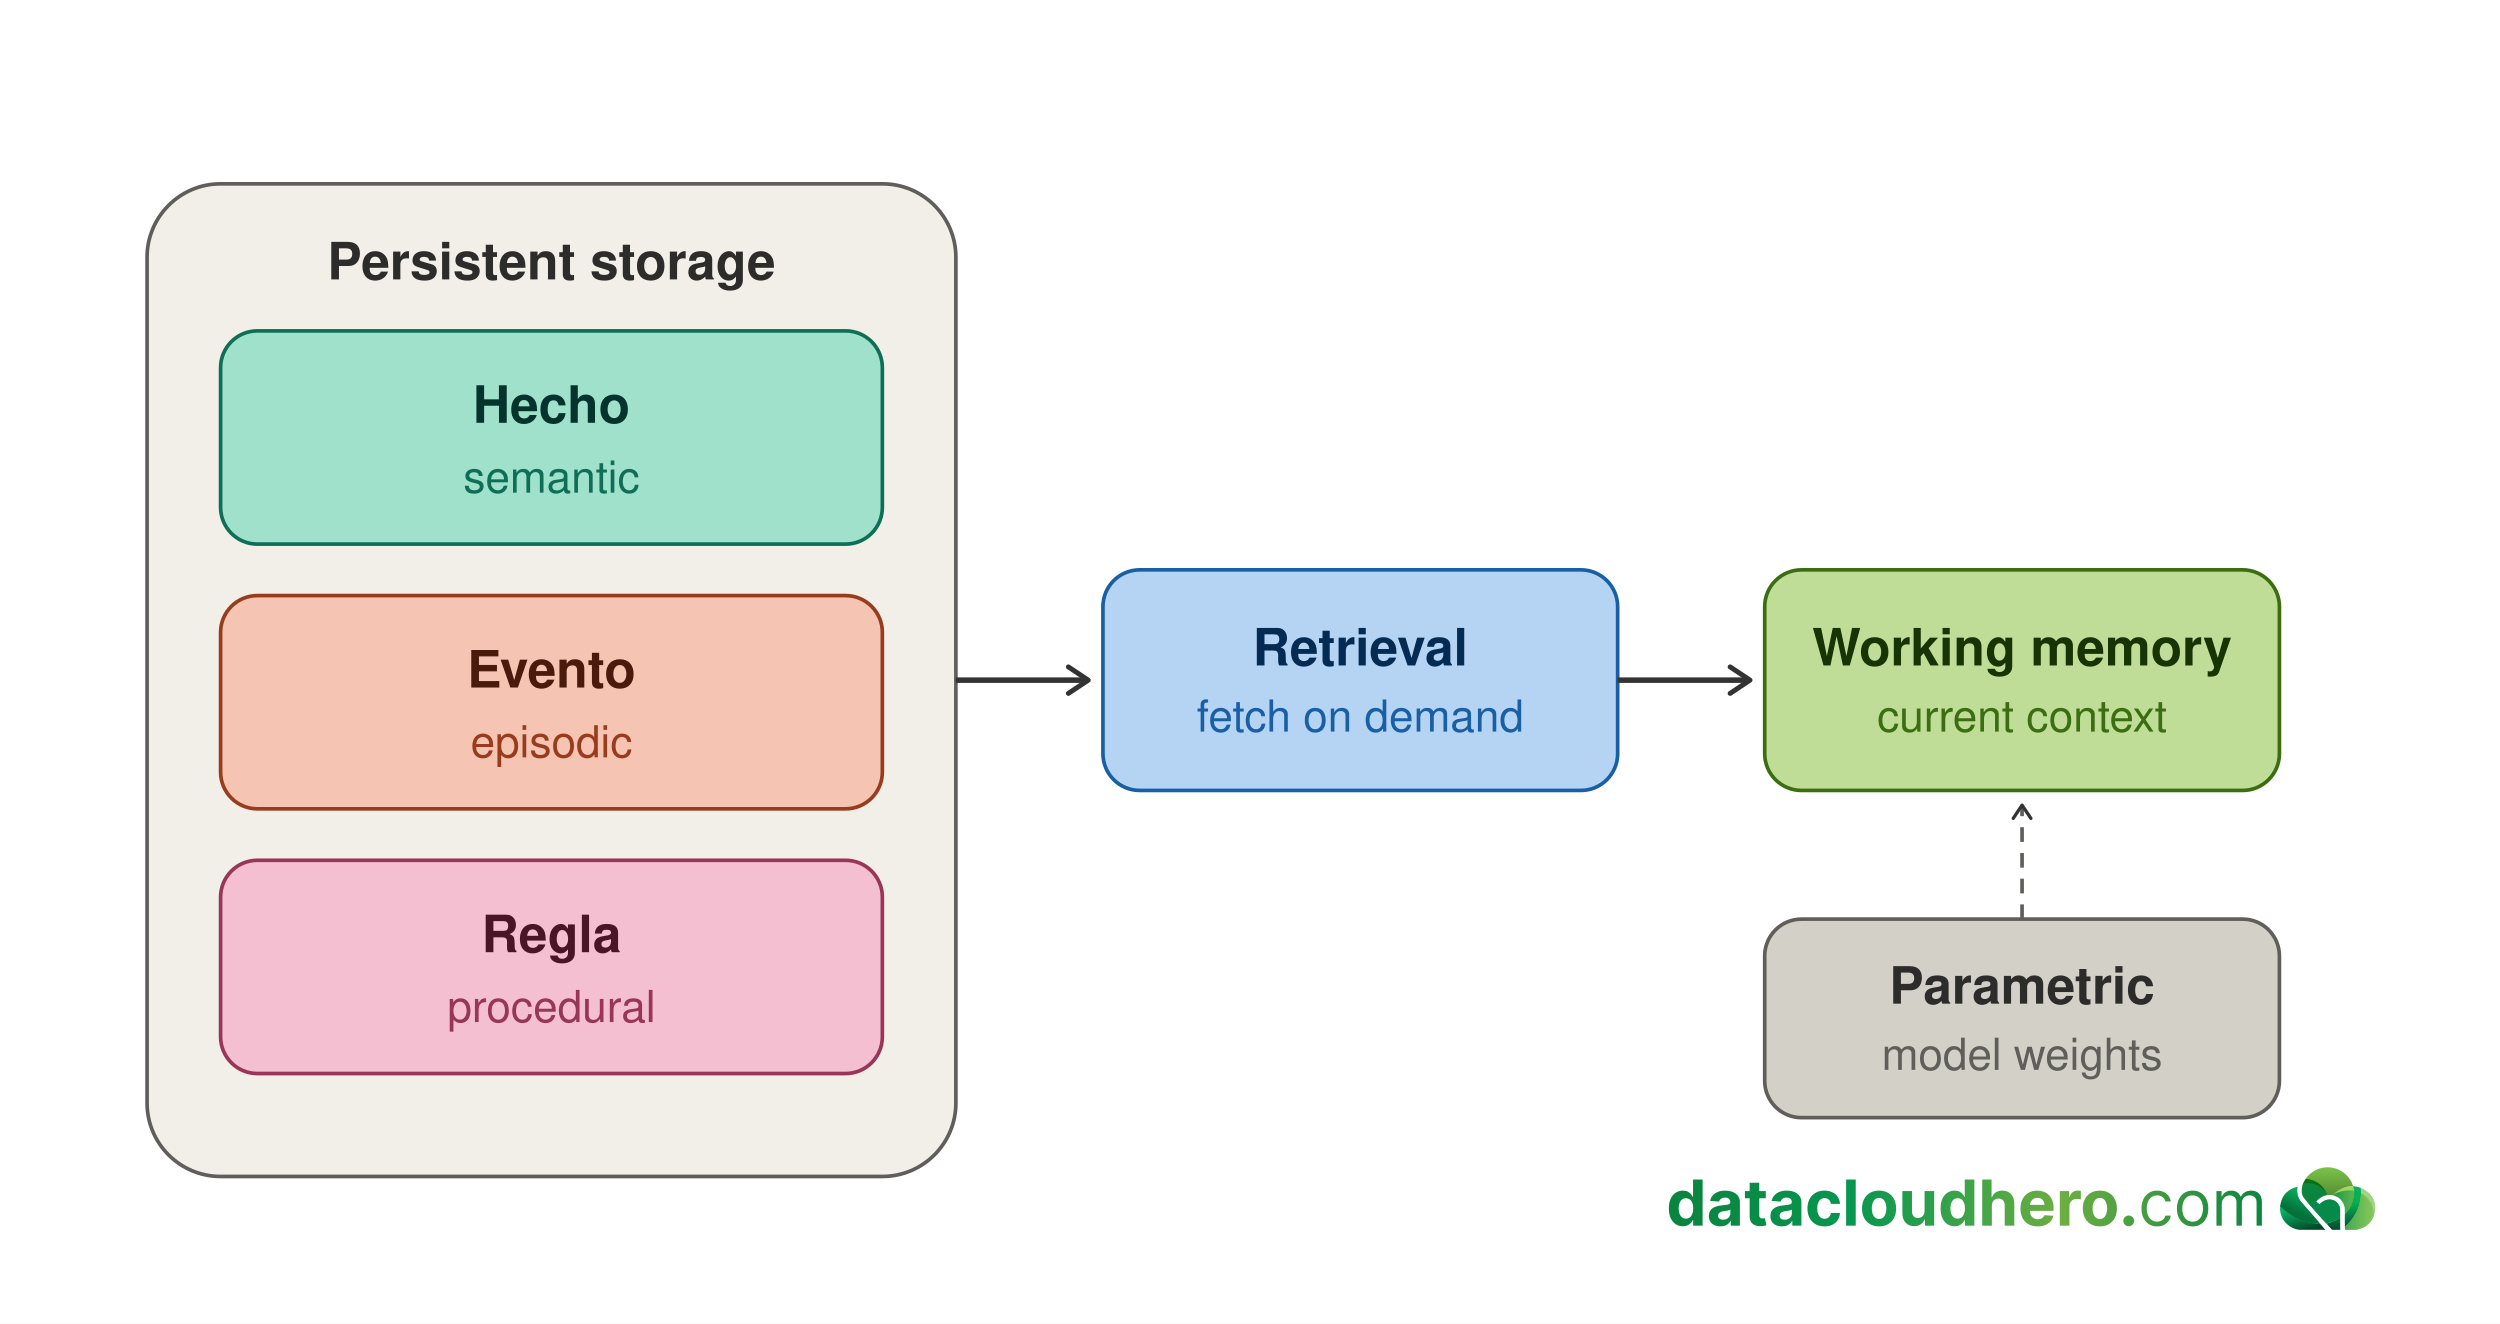
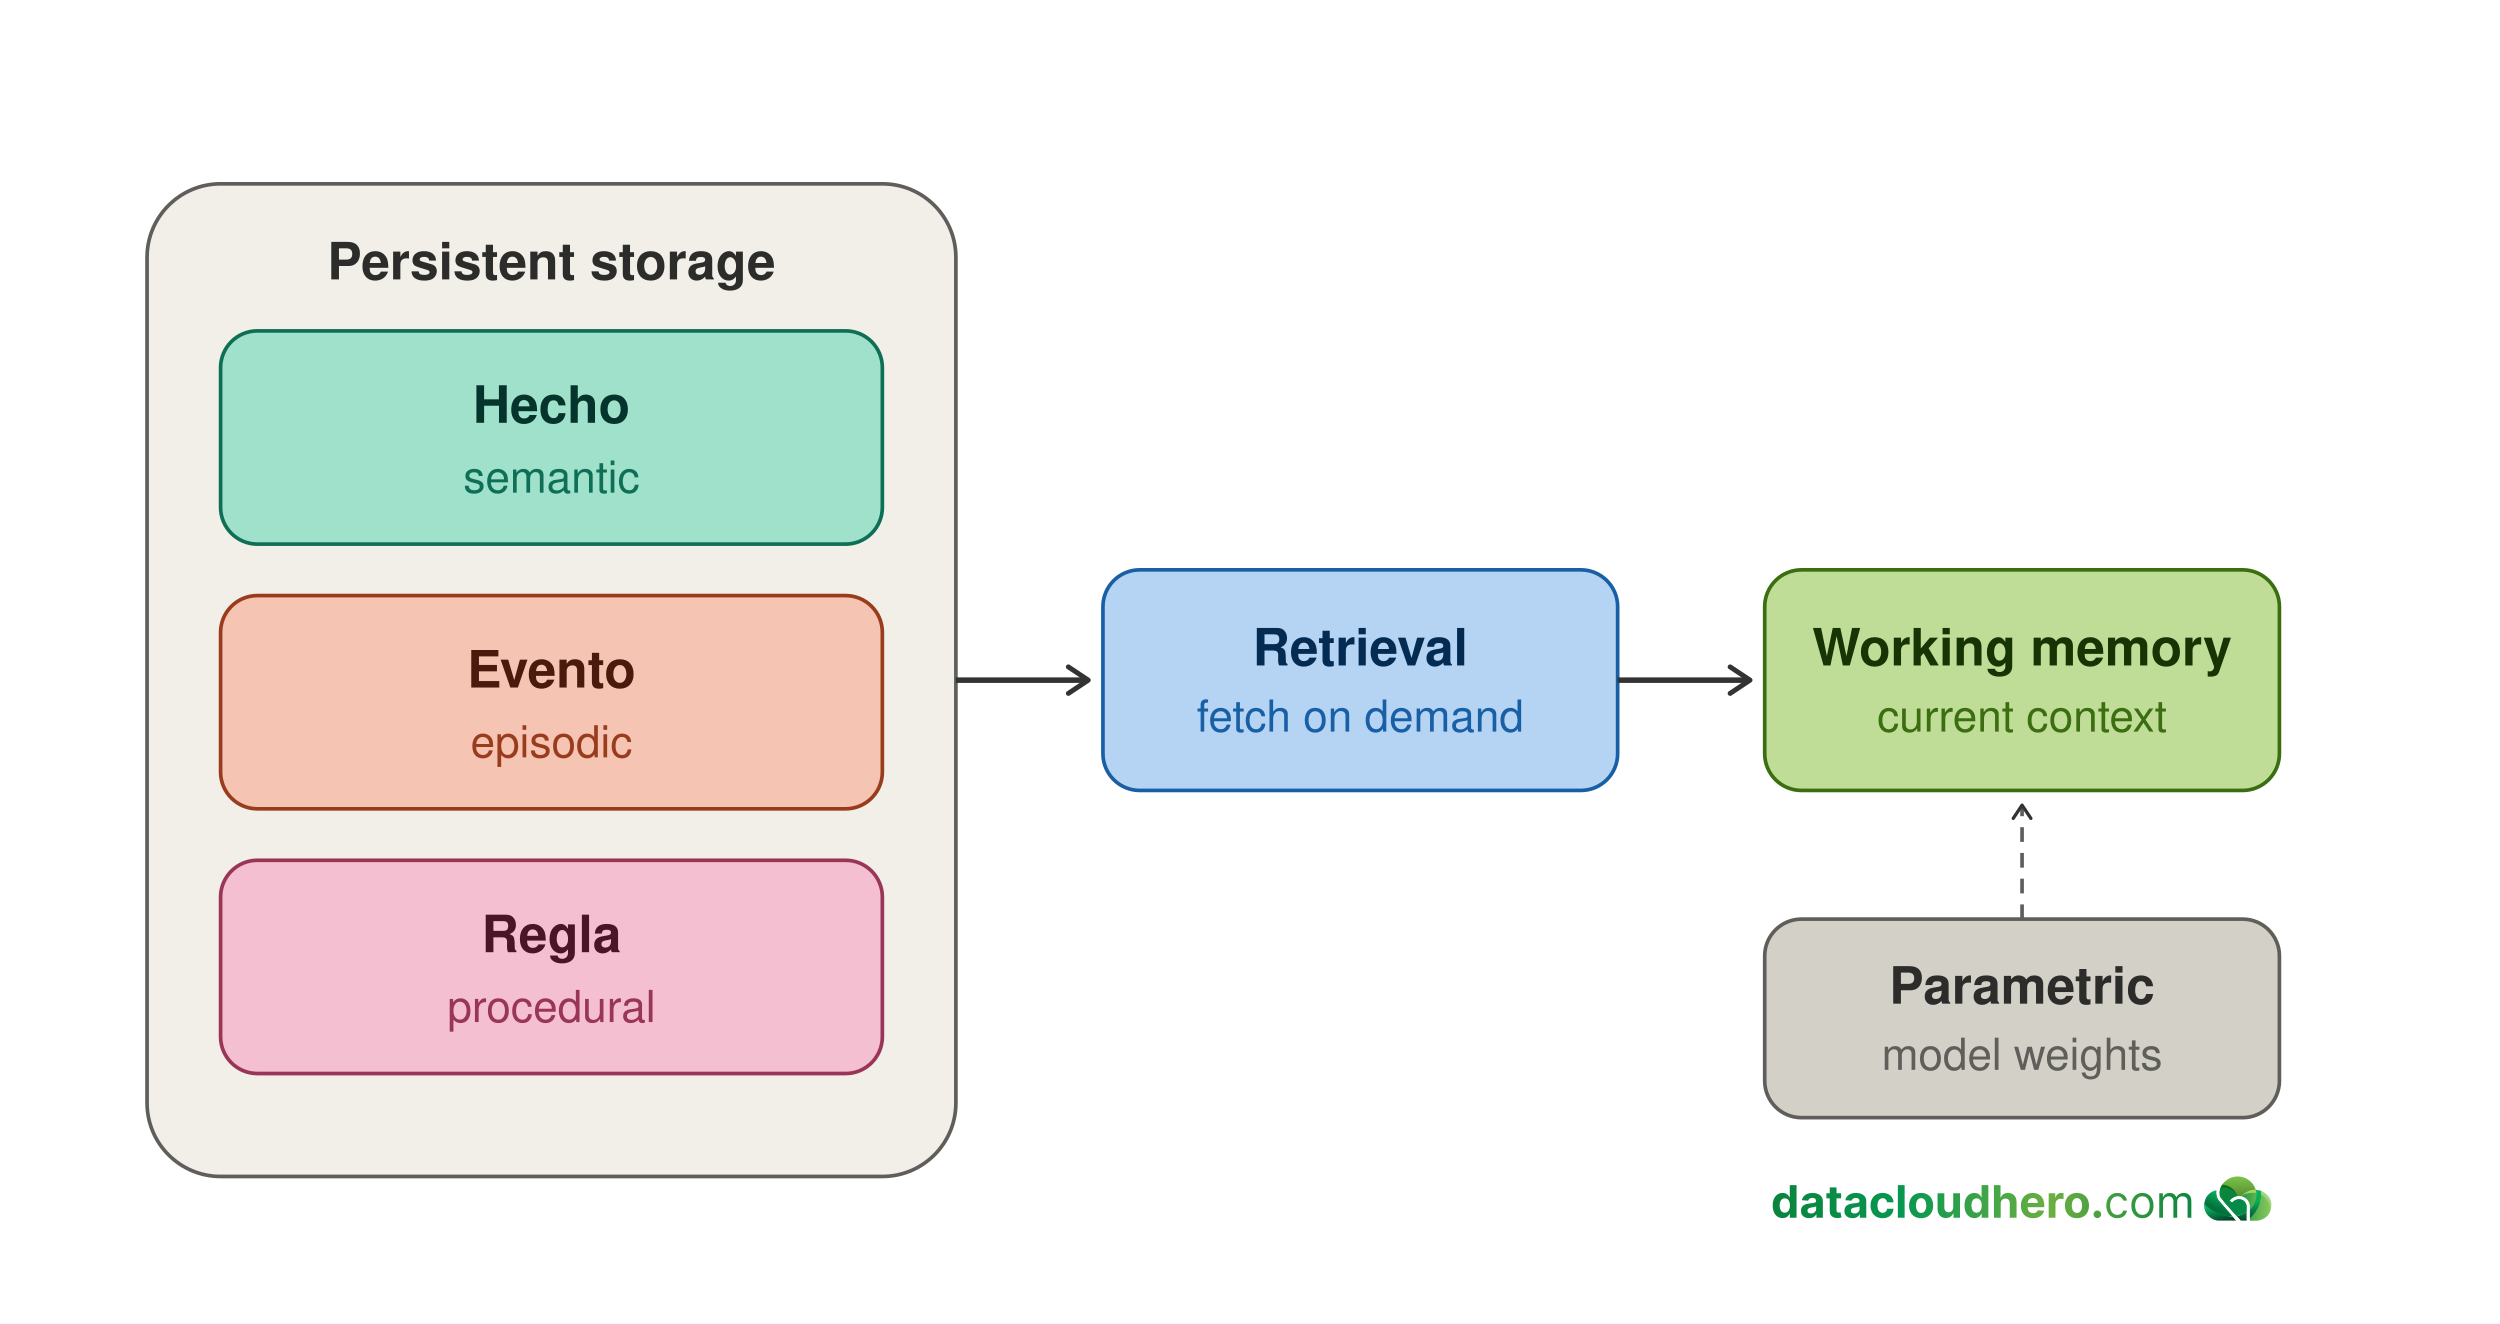
<svg xmlns="http://www.w3.org/2000/svg" width="680" height="360" viewBox="0 0 680 360" font-family="Helvetica, Arial, sans-serif">
  <defs>
    <marker id="arrow" viewBox="0 0 10 10" refX="8" refY="5" markerWidth="6" markerHeight="6" orient="auto-start-reverse">
      <path d="M2 1L8 5L2 9" fill="none" stroke="#333333" stroke-width="1.5" stroke-linecap="round" stroke-linejoin="round" />
    </marker>
    <linearGradient id="dchPaint0" x1="147" y1="0" x2="147" y2="294" gradientUnits="userSpaceOnUse">
      <stop stop-color="#7AC449" />
      <stop offset="1" stop-color="#3B5E23" />
    </linearGradient>
    <linearGradient id="dchPaint1" x1="3490.23" y1="278" x2="3525.95" y2="404.5" gradientUnits="userSpaceOnUse">
      <stop stop-color="#0AB064" />
      <stop offset="1" stop-color="#044A2A" />
    </linearGradient>
    <linearGradient id="dchPaint2" x1="3733.38" y1="164.5" x2="3733.38" y2="404.5" gradientUnits="userSpaceOnUse">
      <stop offset="0.361" stop-color="#0AB064" />
      <stop offset="1" stop-color="#044A2A" />
    </linearGradient>
    <linearGradient id="dchPaint3" x1="3641.45" y1="294.392" x2="3901" y2="297.108" gradientUnits="userSpaceOnUse">
      <stop stop-color="#058A49" />
      <stop offset="1" stop-color="#7AC449" stop-opacity="0.6" />
    </linearGradient>
    <linearGradient id="dchPaint4" x1="3539.97" y1="168" x2="3448.53" y2="372.5" gradientUnits="userSpaceOnUse">
      <stop offset="0.034" stop-color="#08BE65" />
      <stop offset="0.683" stop-color="#03713B" />
    </linearGradient>
    <linearGradient id="dchWordmark" x1="0" y1="255" x2="3310" y2="255" gradientUnits="userSpaceOnUse">
      <stop offset="0.038" stop-color="#0A853F" />
      <stop offset="0.308" stop-color="#069750" />
      <stop offset="0.659" stop-color="#6CAE41" />
      <stop offset="1" stop-color="#0A853F" />
    </linearGradient>
  </defs>
  <rect width="680" height="360" fill="#ffffff" />
  <rect x="40" y="50" width="220" height="270" rx="20" fill="#F1EFE8" stroke="#5F5E5A" stroke-width="1" />
  <text x="150" y="76" text-anchor="middle" font-size="14" font-weight="600" fill="#2C2C2A">Persistent storage</text>
  <rect x="60" y="90" width="180" height="58" rx="10" fill="#9FE1CB" stroke="#0F6E56" stroke-width="1" />
  <text x="150" y="115" text-anchor="middle" font-size="14" font-weight="600" fill="#04342C">Hecho</text>
  <text x="150" y="134" text-anchor="middle" font-size="12" fill="#0F6E56">semantic</text>
  <rect x="60" y="162" width="180" height="58" rx="10" fill="#F5C4B3" stroke="#993C1D" stroke-width="1" />
  <text x="150" y="187" text-anchor="middle" font-size="14" font-weight="600" fill="#4A1B0C">Evento</text>
  <text x="150" y="206" text-anchor="middle" font-size="12" fill="#993C1D">episodic</text>
  <rect x="60" y="234" width="180" height="58" rx="10" fill="#F4C0D1" stroke="#993556" stroke-width="1" />
  <text x="150" y="259" text-anchor="middle" font-size="14" font-weight="600" fill="#4B1528">Regla</text>
  <text x="150" y="278" text-anchor="middle" font-size="12" fill="#993556">procedural</text>
  <line x1="260" y1="185" x2="296" y2="185" stroke="#333333" stroke-width="1.5" marker-end="url(#arrow)" />
  <rect x="300" y="155" width="140" height="60" rx="10" fill="#B5D4F4" stroke="#185FA5" stroke-width="1" />
  <text x="370" y="181" text-anchor="middle" font-size="14" font-weight="600" fill="#042C53">Retrieval</text>
  <text x="370" y="199" text-anchor="middle" font-size="12" fill="#185FA5">fetch on demand</text>
  <line x1="440" y1="185" x2="476" y2="185" stroke="#333333" stroke-width="1.5" marker-end="url(#arrow)" />
  <rect x="480" y="155" width="140" height="60" rx="10" fill="#C0DD97" stroke="#3B6D11" stroke-width="1" />
  <text x="550" y="181" text-anchor="middle" font-size="14" font-weight="600" fill="#173404">Working memory</text>
  <text x="550" y="199" text-anchor="middle" font-size="12" fill="#3B6D11">current context</text>
  <line x1="550" y1="250" x2="550" y2="219" stroke="#5F5E5A" stroke-width="1" stroke-dasharray="4 3" marker-end="url(#arrow)" />
  <rect x="480" y="250" width="140" height="54" rx="10" fill="#D3D1C7" stroke="#5F5E5A" stroke-width="1" />
  <text x="550" y="273" text-anchor="middle" font-size="14" font-weight="600" fill="#2C2C2A">Parametric</text>
  <text x="550" y="291" text-anchor="middle" font-size="12" fill="#5F5E5A">model weights</text>
-   <g transform="translate(453.93,317.50) scale(0.049347) translate(-14.05,-60.00)">
+   <g transform="translate(482.18,320.00) scale(0.034833) translate(-14.05,-60.00)">
    <path d="M91.477 385.107C76.977 385.107 63.843 381.379 52.077 373.921C40.394 366.381 31.114 355.319 24.236 340.736C17.442 326.07 14.045 308.089 14.045 286.794C14.045 264.919 17.566 246.731 24.609 232.231C31.652 217.647 41.016 206.751 52.699 199.543C64.465 192.251 77.35 188.605 91.353 188.605C102.042 188.605 110.949 190.428 118.075 194.074C125.284 197.637 131.084 202.111 135.476 207.497C139.95 212.8 143.348 218.02 145.668 223.158H147.283V127.455H200.107V382H147.905V351.425H145.668C143.182 356.728 139.66 361.989 135.103 367.21C130.629 372.347 124.787 376.614 117.578 380.011C110.452 383.409 101.752 385.107 91.477 385.107ZM108.256 342.973C116.791 342.973 124 340.653 129.883 336.013C135.849 331.29 140.406 324.702 143.555 316.251C146.786 307.799 148.402 297.897 148.402 286.545C148.402 275.194 146.828 265.333 143.679 256.964C140.53 248.596 135.973 242.133 130.007 237.575C124.041 233.018 116.791 230.739 108.256 230.739C99.556 230.739 92.223 233.101 86.257 237.824C80.291 242.547 75.775 249.093 72.71 257.462C69.644 265.83 68.111 275.525 68.111 286.545C68.111 297.649 69.644 307.468 72.71 316.002C75.858 324.454 80.374 331.083 86.257 335.888C92.223 340.612 99.556 342.973 108.256 342.973ZM298.078 385.604C285.898 385.604 275.043 383.491 265.514 379.266C255.985 374.957 248.445 368.618 242.893 360.249C237.425 351.798 234.69 341.274 234.69 328.68C234.69 318.074 236.637 309.166 240.532 301.957C244.426 294.749 249.729 288.948 256.441 284.557C263.153 280.165 270.776 276.851 279.31 274.614C287.928 272.376 296.959 270.802 306.405 269.891C317.509 268.731 326.457 267.653 333.252 266.659C340.046 265.582 344.977 264.008 348.042 261.936C351.108 259.865 352.641 256.799 352.641 252.739V251.993C352.641 244.121 350.155 238.031 345.184 233.722C340.295 229.414 333.335 227.259 324.303 227.259C314.774 227.259 307.193 229.372 301.558 233.598C295.924 237.741 292.195 242.961 290.372 249.259L241.402 245.281C243.888 233.681 248.776 223.655 256.068 215.203C263.36 206.669 272.764 200.123 284.282 195.565C295.882 190.925 309.305 188.605 324.552 188.605C335.158 188.605 345.308 189.848 355.003 192.334C364.78 194.82 373.439 198.673 380.979 203.893C388.602 209.113 394.61 215.825 399.001 224.028C403.393 232.148 405.589 241.884 405.589 253.236V382H355.376V355.526H353.884C350.818 361.492 346.717 366.754 341.579 371.311C336.442 375.786 330.269 379.307 323.06 381.876C315.851 384.362 307.524 385.604 298.078 385.604ZM313.241 349.063C321.03 349.063 327.907 347.53 333.873 344.464C339.839 341.316 344.521 337.09 347.918 331.787C351.315 326.484 353.014 320.477 353.014 313.765V293.506C351.357 294.583 349.078 295.577 346.178 296.489C343.361 297.317 340.171 298.104 336.608 298.85C333.045 299.513 329.482 300.134 325.919 300.714C322.356 301.212 319.124 301.667 316.224 302.082C310.01 302.993 304.582 304.443 299.942 306.432C295.302 308.42 291.698 311.113 289.129 314.511C286.56 317.825 285.276 321.968 285.276 326.94C285.276 334.148 287.886 339.659 293.106 343.47C298.409 347.199 305.121 349.063 313.241 349.063ZM548.211 191.091V230.864H433.243V191.091H548.211ZM459.344 145.352H512.291V323.335C512.291 328.224 513.037 332.036 514.529 334.77C516.02 337.421 518.092 339.286 520.743 340.363C523.477 341.44 526.626 341.979 530.189 341.979C532.675 341.979 535.161 341.772 537.646 341.357C540.132 340.86 542.038 340.487 543.364 340.239L551.691 379.638C549.04 380.467 545.311 381.42 540.505 382.497C535.699 383.657 529.858 384.362 522.98 384.61C510.22 385.107 499.034 383.409 489.422 379.514C479.893 375.62 472.477 369.571 467.174 361.368C461.871 353.165 459.261 342.807 459.344 330.295V145.352ZM637.14 385.604C624.96 385.604 614.105 383.491 604.577 379.266C595.048 374.957 587.507 368.618 581.956 360.249C576.487 351.798 573.753 341.274 573.753 328.68C573.753 318.074 575.7 309.166 579.594 301.957C583.489 294.749 588.792 288.948 595.503 284.557C602.215 280.165 609.838 276.851 618.373 274.614C626.99 272.376 636.022 270.802 645.468 269.891C656.571 268.731 665.52 267.653 672.314 266.659C679.109 265.582 684.039 264.008 687.105 261.936C690.171 259.865 691.704 256.799 691.704 252.739V251.993C691.704 244.121 689.218 238.031 684.246 233.722C679.358 229.414 672.397 227.259 663.366 227.259C653.837 227.259 646.255 229.372 640.621 233.598C634.986 237.741 631.257 242.961 629.434 249.259L580.464 245.281C582.95 233.681 587.839 223.655 595.131 215.203C602.422 206.669 611.827 200.123 623.344 195.565C634.945 190.925 648.368 188.605 663.614 188.605C674.22 188.605 684.371 189.848 694.065 192.334C703.843 194.82 712.501 198.673 720.042 203.893C727.665 209.113 733.672 215.825 738.064 224.028C742.455 232.148 744.651 241.884 744.651 253.236V382H694.438V355.526H692.947C689.881 361.492 685.779 366.754 680.642 371.311C675.505 375.786 669.331 379.307 662.123 381.876C654.914 384.362 646.586 385.604 637.14 385.604ZM652.304 349.063C660.093 349.063 666.97 347.53 672.936 344.464C678.902 341.316 683.583 337.09 686.981 331.787C690.378 326.484 692.077 320.477 692.077 313.765V293.506C690.419 294.583 688.141 295.577 685.241 296.489C682.423 297.317 679.233 298.104 675.67 298.85C672.107 299.513 668.544 300.134 664.981 300.714C661.418 301.212 658.187 301.667 655.287 302.082C649.072 302.993 643.645 304.443 639.005 306.432C634.365 308.42 630.76 311.113 628.192 314.511C625.623 317.825 624.339 321.968 624.339 326.94C624.339 334.148 626.949 339.659 632.169 343.47C637.472 347.199 644.184 349.063 652.304 349.063Z" fill="url(#dchWordmark)" />
    <path d="M871.986 385.729C852.431 385.729 835.611 381.586 821.524 373.3C807.521 364.931 796.749 353.33 789.209 338.499C781.752 323.667 778.023 306.598 778.023 287.291C778.023 267.736 781.793 250.584 789.333 235.835C796.956 221.003 807.77 209.444 821.773 201.158C835.776 192.79 852.431 188.605 871.737 188.605C888.392 188.605 902.976 191.629 915.487 197.678C927.999 203.727 937.901 212.22 945.193 223.158C952.484 234.095 956.503 246.938 957.249 261.688H907.284C905.876 252.159 902.147 244.494 896.098 238.694C890.132 232.811 882.302 229.869 872.607 229.869C864.404 229.869 857.237 232.107 851.105 236.581C845.057 240.973 840.334 247.394 836.936 255.846C833.539 264.298 831.84 274.531 831.84 286.545C831.84 298.726 833.498 309.083 836.812 317.618C840.209 326.152 844.974 332.657 851.105 337.131C857.237 341.606 864.404 343.843 872.607 343.843C878.656 343.843 884.084 342.6 888.889 340.114C893.778 337.629 897.797 334.024 900.945 329.301C904.177 324.495 906.29 318.737 907.284 312.025H957.249C956.42 326.608 952.443 339.451 945.317 350.555C938.274 361.575 928.538 370.192 916.109 376.407C903.68 382.621 888.972 385.729 871.986 385.729ZM1044.1 127.455V382H991.149V127.455H1044.1ZM1172.77 385.729C1153.46 385.729 1136.76 381.627 1122.68 373.424C1108.68 365.138 1097.86 353.621 1090.24 338.871C1082.62 324.04 1078.8 306.846 1078.8 287.291C1078.8 267.571 1082.62 250.336 1090.24 235.587C1097.86 220.755 1108.68 209.237 1122.68 201.034C1136.76 192.748 1153.46 188.605 1172.77 188.605C1192.07 188.605 1208.73 192.748 1222.73 201.034C1236.82 209.237 1247.67 220.755 1255.3 235.587C1262.92 250.336 1266.73 267.571 1266.73 287.291C1266.73 306.846 1262.92 324.04 1255.3 338.871C1247.67 353.621 1236.82 365.138 1222.73 373.424C1208.73 381.627 1192.07 385.729 1172.77 385.729ZM1173.02 344.713C1181.8 344.713 1189.13 342.227 1195.02 337.256C1200.9 332.201 1205.33 325.324 1208.31 316.624C1211.38 307.923 1212.91 298.022 1212.91 286.918C1212.91 275.815 1211.38 265.913 1208.31 257.213C1205.33 248.513 1200.9 241.635 1195.02 236.581C1189.13 231.527 1181.8 228.999 1173.02 228.999C1164.15 228.999 1156.69 231.527 1150.64 236.581C1144.68 241.635 1140.16 248.513 1137.1 257.213C1134.11 265.913 1132.62 275.815 1132.62 286.918C1132.62 298.022 1134.11 307.923 1137.1 316.624C1140.16 325.324 1144.68 332.201 1150.64 337.256C1156.69 342.227 1164.15 344.713 1173.02 344.713ZM1423.58 300.714V191.091H1476.53V382H1425.7V347.323H1423.71C1419.4 358.509 1412.23 367.5 1402.21 374.294C1392.26 381.089 1380.12 384.486 1365.79 384.486C1353.03 384.486 1341.8 381.586 1332.11 375.786C1322.41 369.985 1314.83 361.741 1309.36 351.052C1303.98 340.363 1301.24 327.561 1301.16 312.646V191.091H1354.11V303.2C1354.19 314.469 1357.21 323.377 1363.18 329.923C1369.15 336.469 1377.14 339.741 1387.17 339.741C1393.55 339.741 1399.51 338.291 1405.06 335.391C1410.62 332.408 1415.09 328.017 1418.49 322.217C1421.97 316.416 1423.67 309.249 1423.58 300.714ZM1589.23 385.107C1574.73 385.107 1561.6 381.379 1549.83 373.921C1538.15 366.381 1528.87 355.319 1521.99 340.736C1515.2 326.07 1511.8 308.089 1511.8 286.794C1511.8 264.919 1515.32 246.731 1522.36 232.231C1529.41 217.647 1538.77 206.751 1550.45 199.543C1562.22 192.251 1575.1 188.605 1589.11 188.605C1599.8 188.605 1608.7 190.428 1615.83 194.074C1623.04 197.637 1628.84 202.111 1633.23 207.497C1637.7 212.8 1641.1 218.02 1643.42 223.158H1645.04V127.455H1697.86V382H1645.66V351.425H1643.42C1640.94 356.728 1637.41 361.989 1632.86 367.21C1628.38 372.347 1622.54 376.614 1615.33 380.011C1608.21 383.409 1599.51 385.107 1589.23 385.107ZM1606.01 342.973C1614.54 342.973 1621.75 340.653 1627.64 336.013C1633.6 331.29 1638.16 324.702 1641.31 316.251C1644.54 307.799 1646.16 297.897 1646.16 286.545C1646.16 275.194 1644.58 265.333 1641.43 256.964C1638.28 248.596 1633.73 242.133 1627.76 237.575C1621.8 233.018 1614.54 230.739 1606.01 230.739C1597.31 230.739 1589.98 233.101 1584.01 237.824C1578.05 242.547 1573.53 249.093 1570.46 257.462C1567.4 265.83 1565.86 275.525 1565.86 286.545C1565.86 297.649 1567.4 307.468 1570.46 316.002C1573.61 324.454 1578.13 331.083 1584.01 335.888C1589.98 340.612 1597.31 342.973 1606.01 342.973Z" fill="url(#dchWordmark)" />
    <path d="M1794.34 271.631V382H1741.39V127.455H1792.85V224.773H1795.09C1799.39 213.504 1806.36 204.68 1815.97 198.3C1825.58 191.837 1837.63 188.605 1852.14 188.605C1865.39 188.605 1876.95 191.505 1886.81 197.305C1896.76 203.023 1904.46 211.267 1909.93 222.039C1915.48 232.728 1918.22 245.53 1918.13 260.445V382H1865.19V269.891C1865.27 258.125 1862.29 248.969 1856.24 242.423C1850.27 235.877 1841.9 232.604 1831.13 232.604C1823.92 232.604 1817.54 234.137 1811.99 237.202C1806.52 240.268 1802.21 244.743 1799.06 250.626C1796 256.426 1794.42 263.428 1794.34 271.631ZM2046.8 385.729C2027.17 385.729 2010.26 381.751 1996.09 373.797C1982.01 365.759 1971.15 354.408 1963.53 339.741C1955.91 324.992 1952.1 307.55 1952.1 287.415C1952.1 267.778 1955.91 250.543 1963.53 235.711C1971.15 220.879 1981.88 209.32 1995.72 201.034C2009.64 192.748 2025.96 188.605 2044.69 188.605C2057.29 188.605 2069.01 190.635 2079.87 194.695C2090.8 198.673 2100.33 204.68 2108.45 212.717C2116.65 220.755 2123.04 230.864 2127.59 243.044C2132.15 255.142 2134.43 269.311 2134.43 285.551V300.093H1973.22V267.281H2084.59C2084.59 259.657 2082.93 252.904 2079.62 247.021C2076.3 241.138 2071.7 236.54 2065.82 233.225C2060.02 229.828 2053.27 228.129 2045.56 228.129C2037.52 228.129 2030.4 229.994 2024.18 233.722C2018.05 237.368 2013.25 242.298 2009.77 248.513C2006.29 254.644 2004.5 261.48 2004.42 269.021V300.217C2004.42 309.663 2006.16 317.825 2009.64 324.702C2013.2 331.58 2018.22 336.883 2024.68 340.612C2031.14 344.34 2038.81 346.205 2047.67 346.205C2053.56 346.205 2058.94 345.376 2063.83 343.719C2068.72 342.062 2072.9 339.576 2076.38 336.261C2079.87 332.947 2082.52 328.887 2084.34 324.081L2133.31 327.312C2130.82 339.079 2125.73 349.353 2118.02 358.136C2110.4 366.837 2100.54 373.631 2088.44 378.52C2076.43 383.326 2062.55 385.729 2046.8 385.729ZM2168.98 382V191.091H2220.31V224.401H2222.3C2225.78 212.552 2231.62 203.603 2239.83 197.554C2248.03 191.422 2257.48 188.357 2268.16 188.357C2270.82 188.357 2273.67 188.522 2276.74 188.854C2279.81 189.185 2282.5 189.641 2284.82 190.221V237.202C2282.33 236.457 2278.89 235.794 2274.5 235.214C2270.11 234.634 2266.09 234.344 2262.45 234.344C2254.66 234.344 2247.7 236.042 2241.57 239.44C2235.52 242.754 2230.71 247.394 2227.15 253.36C2223.67 259.326 2221.93 266.203 2221.93 273.992V382H2168.98ZM2389.56 385.729C2370.26 385.729 2353.56 381.627 2339.48 373.424C2325.47 365.138 2314.66 353.621 2307.04 338.871C2299.41 324.04 2295.6 306.846 2295.6 287.291C2295.6 267.571 2299.41 250.336 2307.04 235.587C2314.66 220.755 2325.47 209.237 2339.48 201.034C2353.56 192.748 2370.26 188.605 2389.56 188.605C2408.87 188.605 2425.53 192.748 2439.53 201.034C2453.61 209.237 2464.47 220.755 2472.09 235.587C2479.72 250.336 2483.53 267.571 2483.53 287.291C2483.53 306.846 2479.72 324.04 2472.09 338.871C2464.47 353.621 2453.61 365.138 2439.53 373.424C2425.53 381.627 2408.87 385.729 2389.56 385.729ZM2389.81 344.713C2398.6 344.713 2405.93 342.227 2411.81 337.256C2417.7 332.201 2422.13 325.324 2425.11 316.624C2428.18 307.923 2429.71 298.022 2429.71 286.918C2429.71 275.815 2428.18 265.913 2425.11 257.213C2422.13 248.513 2417.7 241.635 2411.81 236.581C2405.93 231.527 2398.6 228.999 2389.81 228.999C2380.95 228.999 2373.49 231.527 2367.44 236.581C2361.47 241.635 2356.96 248.513 2353.89 257.213C2350.91 265.913 2349.42 275.815 2349.42 286.918C2349.42 298.022 2350.91 307.923 2353.89 316.624C2356.96 325.324 2361.47 332.201 2367.44 337.256C2373.49 342.227 2380.95 344.713 2389.81 344.713Z" fill="url(#dchWordmark)" />
    <path d="M2548.9 385.232C2540.7 385.232 2533.66 382.331 2527.77 376.531C2521.97 370.648 2519.07 363.605 2519.07 355.402C2519.07 347.282 2521.97 340.321 2527.77 334.521C2533.66 328.721 2540.7 325.821 2548.9 325.821C2556.86 325.821 2563.82 328.721 2569.78 334.521C2575.75 340.321 2578.73 347.282 2578.73 355.402C2578.73 360.871 2577.32 365.884 2574.51 370.441C2571.77 374.915 2568.17 378.52 2563.69 381.254C2559.22 383.906 2554.29 385.232 2548.9 385.232Z" fill="url(#dchWordmark)" />
    <path d="M2705.48 385.977C2687.58 385.977 2672.17 381.751 2659.24 373.3C2646.32 364.848 2636.37 353.206 2629.41 338.374C2622.45 323.542 2618.97 306.598 2618.97 287.54C2618.97 268.151 2622.53 251.04 2629.66 236.208C2636.87 221.293 2646.9 209.652 2659.74 201.283C2672.67 192.831 2687.75 188.605 2704.98 188.605C2718.4 188.605 2730.5 191.091 2741.27 196.062C2752.04 201.034 2760.87 207.994 2767.75 216.943C2774.62 225.892 2778.89 236.332 2780.55 248.264H2751.22C2748.98 239.564 2744.01 231.858 2736.3 225.146C2728.68 218.352 2718.4 214.955 2705.48 214.955C2694.04 214.955 2684.02 217.937 2675.4 223.903C2666.86 229.786 2660.19 238.114 2655.39 248.886C2650.67 259.575 2648.3 272.128 2648.3 286.545C2648.3 301.295 2650.62 314.138 2655.26 325.075C2659.99 336.013 2666.62 344.506 2675.15 350.555C2683.77 356.603 2693.88 359.628 2705.48 359.628C2713.1 359.628 2720.02 358.302 2726.23 355.651C2732.45 352.999 2737.71 349.188 2742.02 344.216C2746.33 339.244 2749.39 333.278 2751.22 326.318H2780.55C2778.89 337.587 2774.79 347.737 2768.24 356.769C2761.78 365.718 2753.2 372.844 2742.52 378.147C2731.91 383.367 2719.56 385.977 2705.48 385.977ZM2900.99 385.977C2883.75 385.977 2868.63 381.876 2855.62 373.673C2842.69 365.469 2832.58 353.993 2825.29 339.244C2818.08 324.495 2814.48 307.26 2814.48 287.54C2814.48 267.653 2818.08 250.294 2825.29 235.462C2832.58 220.63 2842.69 209.113 2855.62 200.91C2868.63 192.707 2883.75 188.605 2900.99 188.605C2918.22 188.605 2933.3 192.707 2946.23 200.91C2959.24 209.113 2969.34 220.63 2976.55 235.462C2983.85 250.294 2987.49 267.653 2987.49 287.54C2987.49 307.26 2983.85 324.495 2976.55 339.244C2969.34 353.993 2959.24 365.469 2946.23 373.673C2933.3 381.876 2918.22 385.977 2900.99 385.977ZM2900.99 359.628C2914.08 359.628 2924.85 356.272 2933.3 349.56C2941.75 342.849 2948.01 334.024 2952.07 323.087C2956.13 312.149 2958.16 300.3 2958.16 287.54C2958.16 274.779 2956.13 262.889 2952.07 251.869C2948.01 240.848 2941.75 231.941 2933.3 225.146C2924.85 218.352 2914.08 214.955 2900.99 214.955C2887.89 214.955 2877.12 218.352 2868.67 225.146C2860.22 231.941 2853.96 240.848 2849.9 251.869C2845.84 262.889 2843.81 274.779 2843.81 287.54C2843.81 300.3 2845.84 312.149 2849.9 323.087C2853.96 334.024 2860.22 342.849 2868.67 349.56C2877.12 356.272 2887.89 359.628 2900.99 359.628ZM3032.27 382V191.091H3060.6V220.92H3063.09C3067.07 210.729 3073.49 202.816 3082.36 197.181C3091.22 191.464 3101.87 188.605 3114.3 188.605C3126.89 188.605 3137.37 191.464 3145.74 197.181C3154.19 202.816 3160.78 210.729 3165.51 220.92H3167.49C3172.38 211.06 3179.72 203.23 3189.49 197.43C3199.27 191.547 3211 188.605 3224.67 188.605C3241.74 188.605 3255.7 193.95 3266.55 204.638C3277.41 215.245 3282.83 231.775 3282.83 254.23V382H3253.5V254.23C3253.5 240.144 3249.65 230.076 3241.94 224.028C3234.24 217.979 3225.16 214.955 3214.72 214.955C3201.3 214.955 3190.9 219.015 3183.53 227.135C3176.15 235.172 3172.47 245.364 3172.47 257.71V382H3142.64V251.247C3142.64 240.393 3139.11 231.651 3132.07 225.022C3125.03 218.31 3115.95 214.955 3104.85 214.955C3097.23 214.955 3090.1 216.985 3083.47 221.045C3076.93 225.105 3071.62 230.739 3067.56 237.948C3063.59 245.074 3061.6 253.319 3061.6 262.682V382H3032.27Z" fill="url(#dchWordmark)" />
    <circle cx="147" cy="147" r="147" transform="matrix(-1 0 0 1 3792 60)" fill="url(#dchPaint0)" />
    <path d="M3393 257.934C3393 330.314 3446.67 386 3519.01 386C3591.35 386 3650 327.324 3650 254.944C3650 184.4 3594.29 126.873 3524.49 124C3523.49 124 3508.65 149.8 3506.06 162.258C3493.38 223.161 3393 185.553 3393 257.934Z" fill="#1BAB53" style="mix-blend-mode:multiply" />
    <path d="M3401 278.5C3401 351.125 3461.37 401.5 3534 401.5C3606.63 401.5 3664 351.125 3664 278.5C3664 205.875 3605.13 147 3532.5 147C3524.83 147 3517.31 147.657 3510 148.917C3501.5 181.5 3480.33 168.001 3472.5 171C3423.09 189.916 3401 222.434 3401 278.5Z" fill="#088D4A" fill-opacity="0.8" style="mix-blend-mode:lighten" />
    <path d="M3656 295.5C3656 368.125 3685.37 401 3758 401C3830.63 401 3891 373.125 3891 300.5C3891 227.875 3806.5 219.5 3785 164C3712.37 164 3656 222.875 3656 295.5Z" fill="#D9D9D9" />
    <path d="M3634 316C3634 399.947 3702.05 335 3786 335C3827.5 260.5 3812 206 3806.5 192C3801 178 3793 167.5 3790.5 164.066C3789.01 164.022 3787.51 164 3786 164C3702.05 164 3634 232.053 3634 316Z" fill="#9FD85E" />
    <path d="M3633.5 404.5L3606 372.5C3596.5 372.5 3555.5 371.5 3505.5 355.5C3455.5 339.5 3383 278 3383 278C3383 278 3377.5 325.5 3412 364C3448.29 404.5 3492 404.5 3492 404.5H3560H3633.5Z" fill="url(#dchPaint1)" />
    <path d="M3668 404.5L3637.5 370.5C3637.5 370.5 3737.37 349.041 3772.5 274C3805.5 203.5 3785 164.5 3785 164.5C3785 164.5 3800.77 166 3808.5 167.5C3816.03 168.962 3827.5 172.5 3827.5 172.5C3827.5 172.5 3839.95 246 3798.5 317.5C3757.05 389 3714 404.5 3714 404.5H3668Z" fill="url(#dchPaint2)" />
    <path d="M3505.5 161.5L3480 168C3480 168 3474.41 190 3480 213C3484.75 232.53 3497 248.5 3497 248.5C3513.5 268.556 3634 404.5 3634 404.5H3668C3668 404.5 3606 335.5 3549 270C3543.17 263.301 3517.82 234.343 3513.5 228C3506 217 3503.73 208.054 3503 200C3501 178 3505.5 161.5 3505.5 161.5Z" fill="white" />
    <path d="M3827.5 172.5C3827.5 172.5 3839.95 246 3798.5 317.5C3777.67 353.425 3756.44 375.213 3740.47 388V404.5H3801.5C3801.5 404.5 3899 397.5 3907.5 290C3914.26 204.5 3827.5 172.5 3827.5 172.5Z" fill="#7AC449" fill-opacity="0.7" />
    <path d="M3641.5 340C3641.5 348.424 3701.5 338 3712 330C3740.75 347.455 3740.5 392.988 3740.5 404.5C3773.5 404.5 3758.75 404.5 3802.5 404.5C3810 402 3840 398 3865 378C3876.73 368.613 3897.5 345 3901 320.75C3901 246.882 3841.23 187 3767.5 187C3635 191.5 3641.5 266.132 3641.5 340Z" fill="url(#dchPaint3)" style="mix-blend-mode:darken" />
    <path d="M3600.5 265L3582 249.5C3582 249.5 3624 193.5 3688.5 219C3736.5 237.977 3740 288.5 3740 288.5C3740 288.5 3739.72 322.742 3740 345C3740.29 367.851 3740.5 404.5 3740.5 404.5H3714.5C3714.5 404.5 3714.02 334.326 3714 290C3714 290 3710 249.5 3670 239.5C3630 229.5 3600.5 265 3600.5 265Z" fill="white" />
    <path d="M3505.5 355.5C3455.5 339.5 3383 278 3383 278C3383 278 3386.33 237 3408.5 209.5C3439.14 171.5 3480 168 3480 168C3480 168 3474.41 190 3480 213C3484.75 232.53 3497 248.5 3497 248.5C3513.5 268.556 3605.5 372.5 3605.5 372.5C3596 372.5 3555.5 371.5 3505.5 355.5Z" fill="url(#dchPaint4)" />
    <path d="M3600.5 265L3582 249.5L3531.5 249.5C3588.5 315 3637.5 370.5 3637.5 370.5C3637.5 370.5 3656.5 366.565 3681 355.5C3706.5 343.984 3714 337.5 3714 337.5C3714 337.5 3714.02 334.326 3714 290C3714 290 3710 249.5 3670 239.5C3630 229.5 3600.5 265 3600.5 265Z" fill="#058A49" />
  </g>
</svg>
